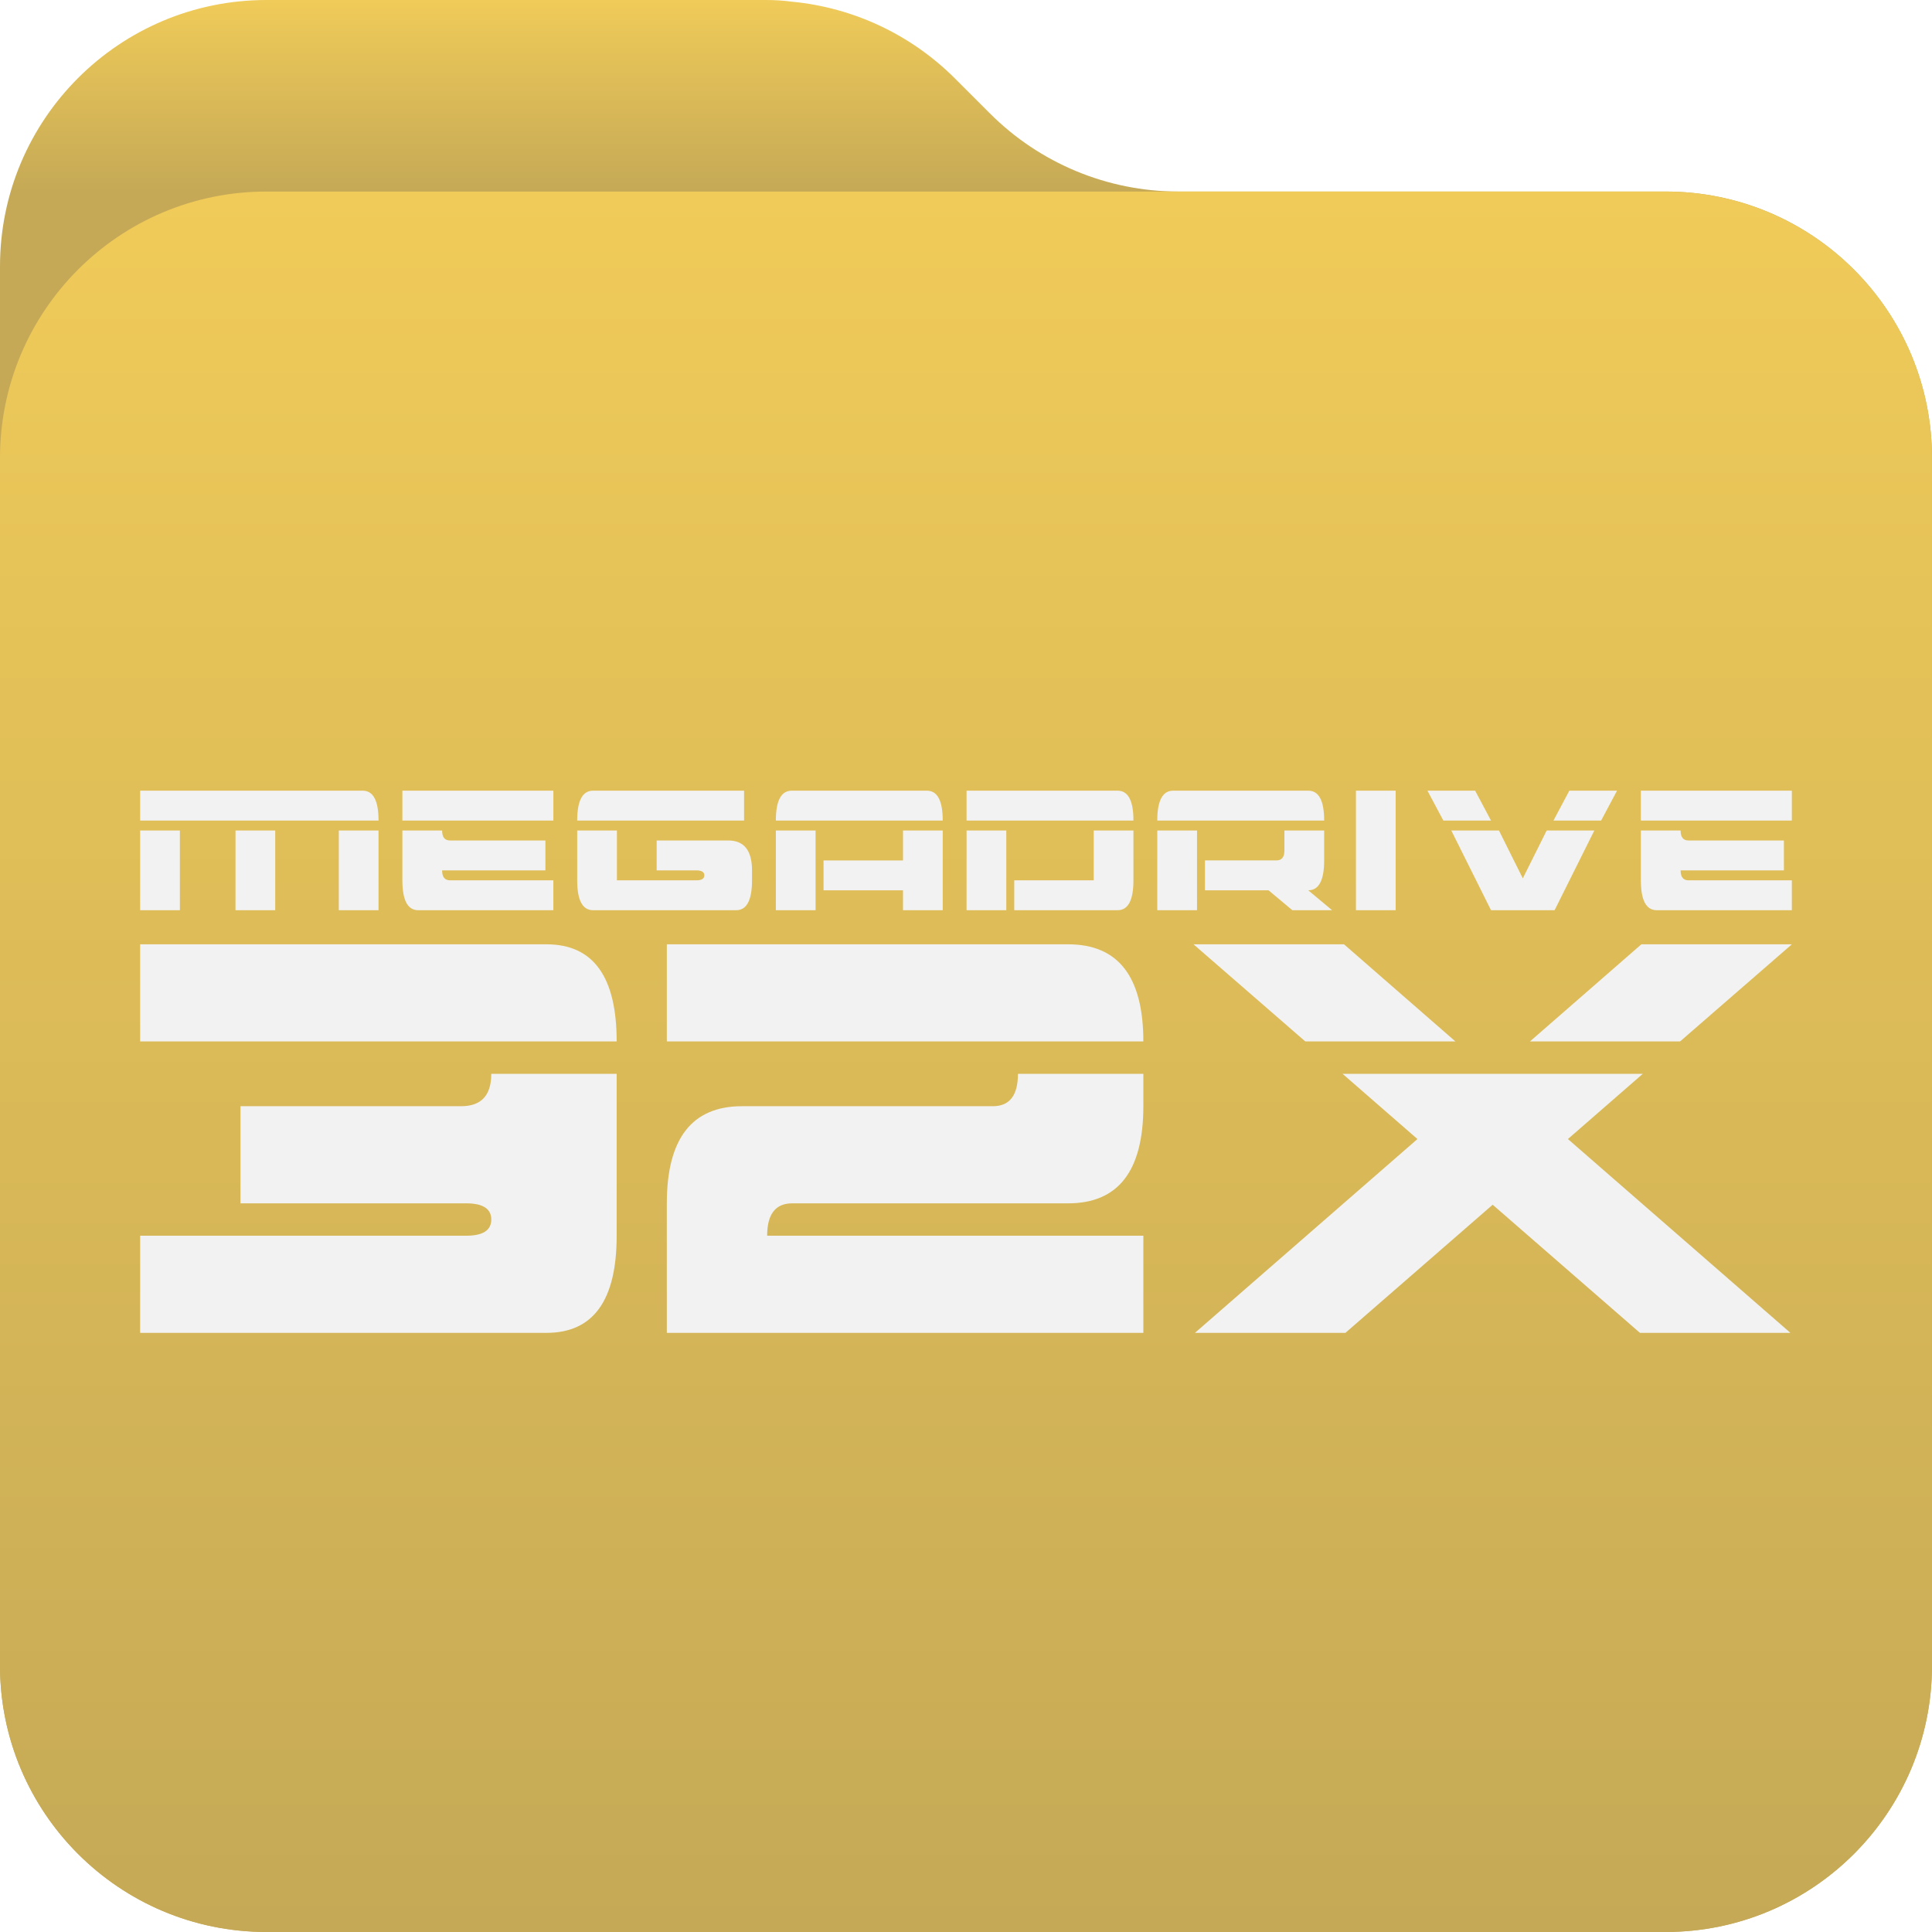
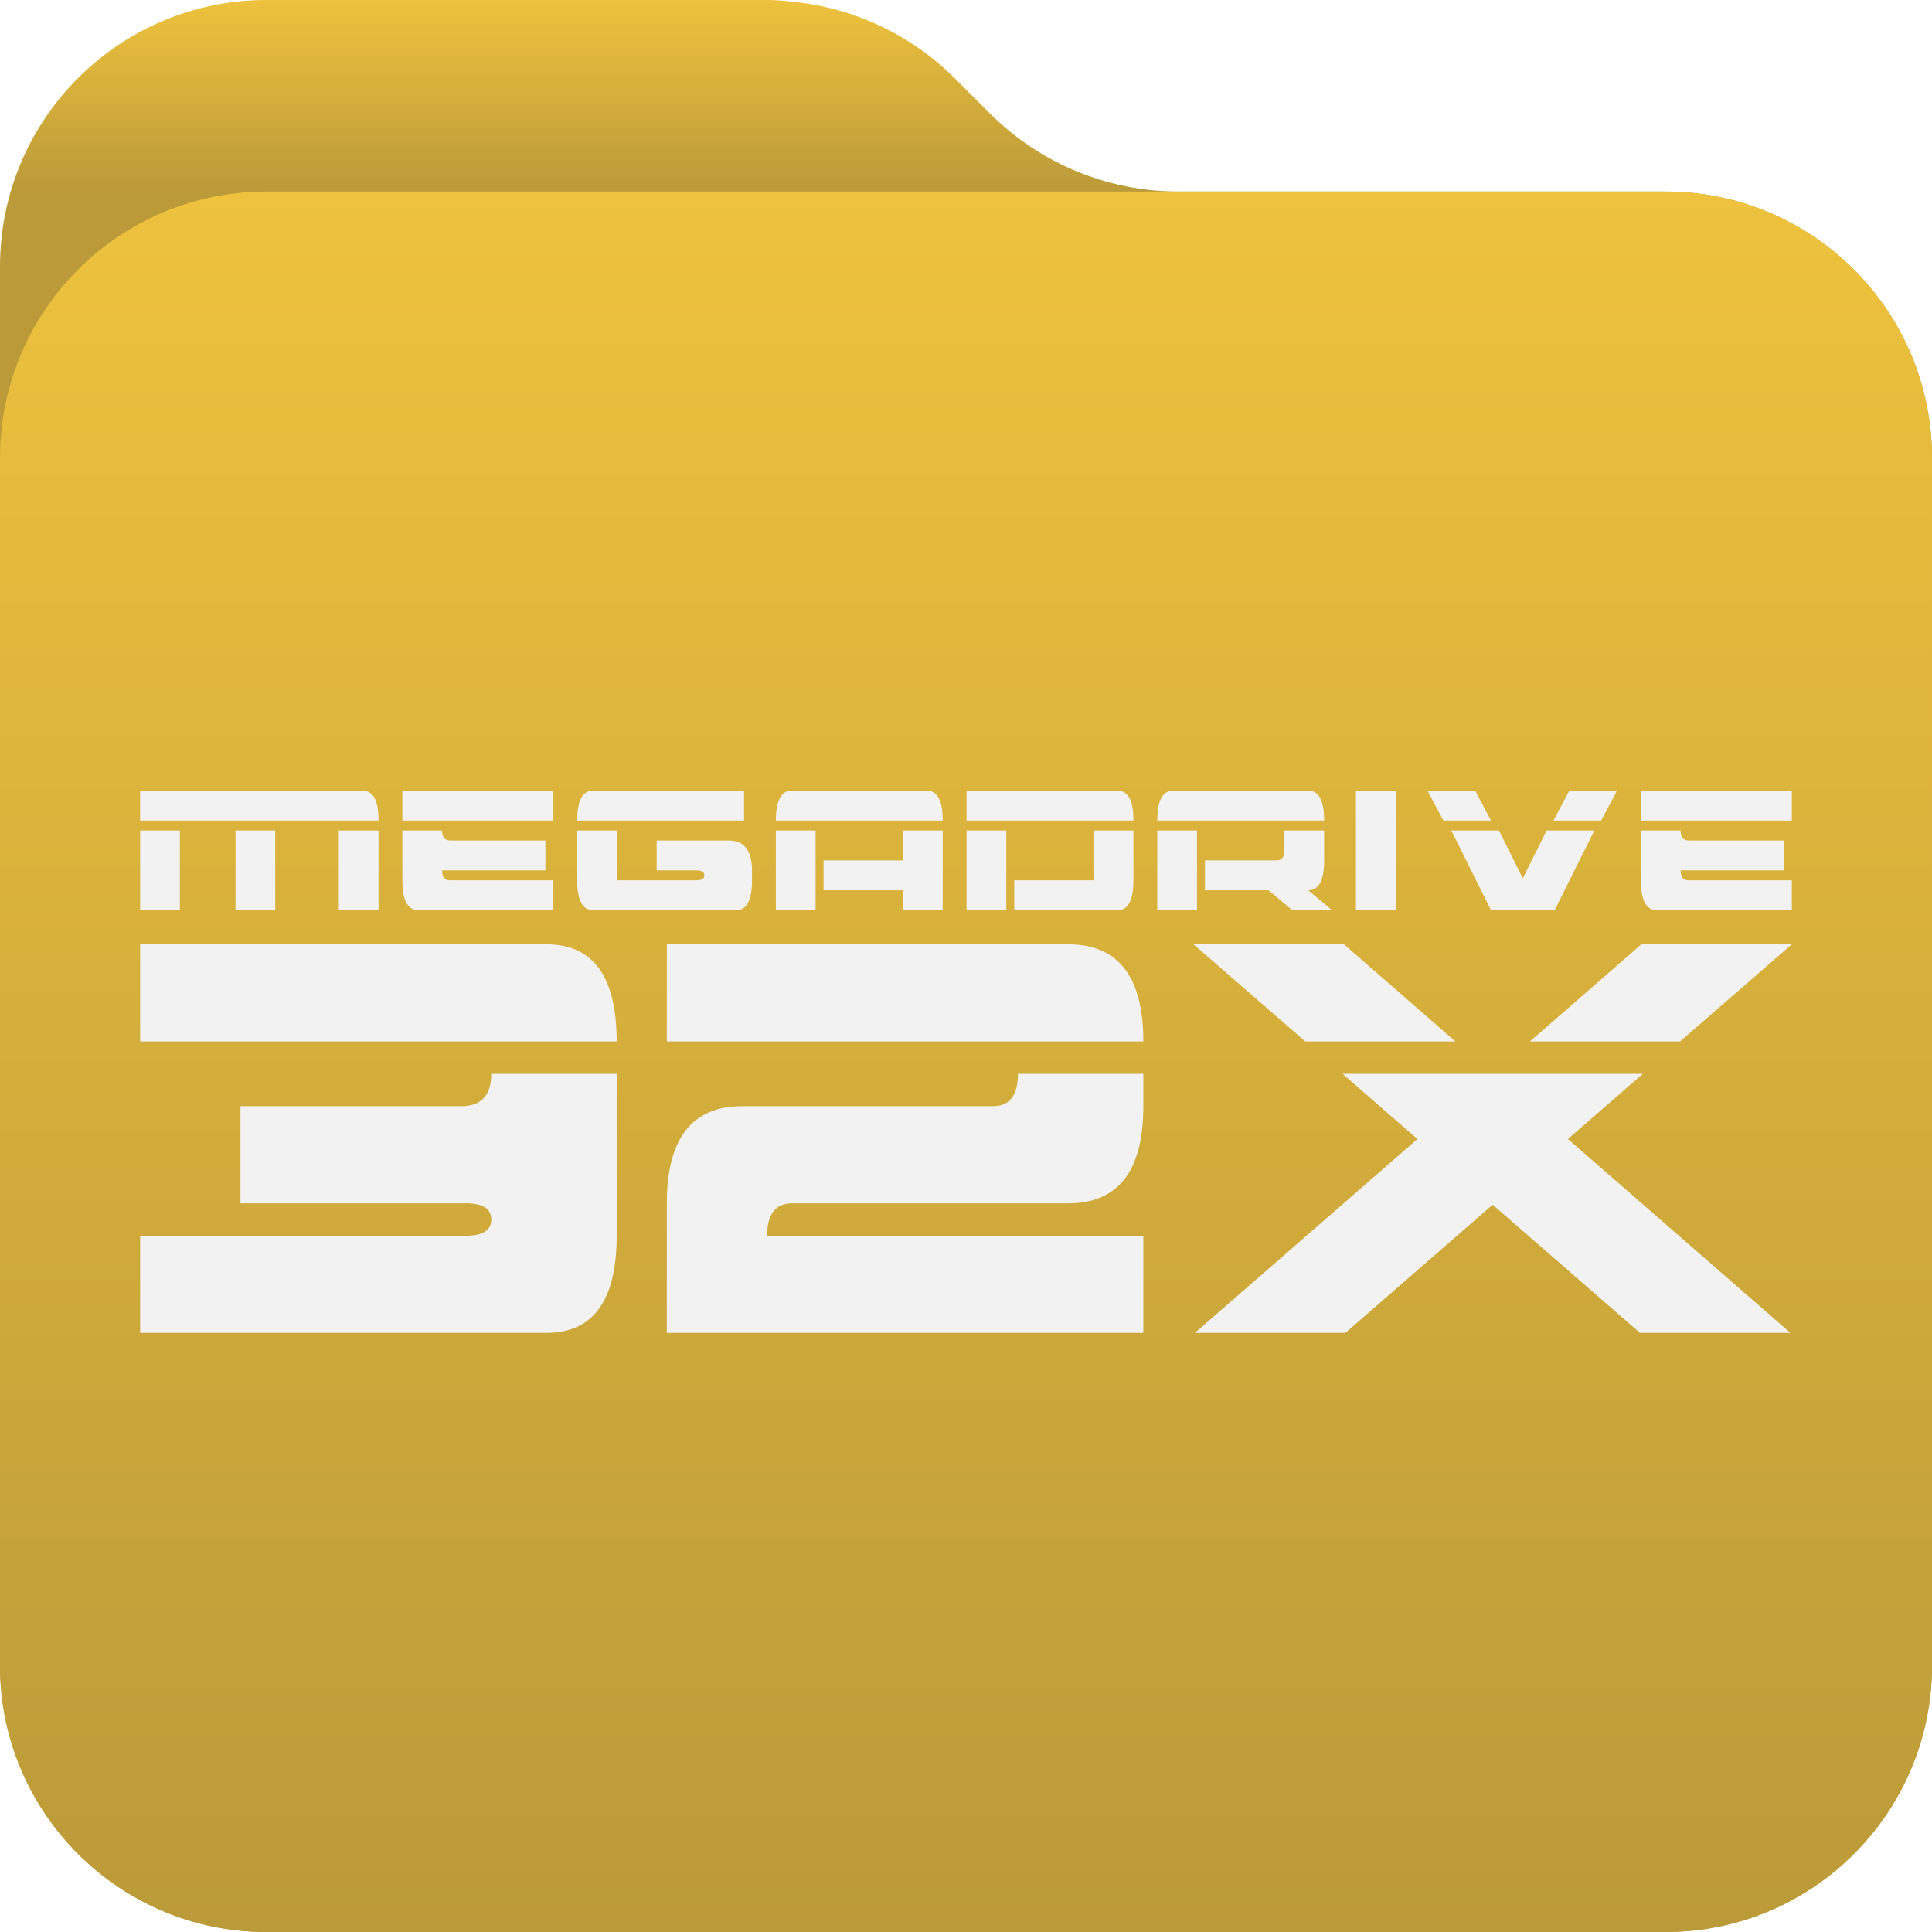
<svg xmlns="http://www.w3.org/2000/svg" xmlns:xlink="http://www.w3.org/1999/xlink" width="512" height="512" viewBox="0 0 135.467 135.467" version="1.1" id="svg1" xml:space="preserve">
  <defs id="defs1">
    <linearGradient id="linearGradient17">
      <stop style="stop-color:#e5e5e5;stop-opacity:1;" offset="0" id="stop17" />
      <stop style="stop-color:#a8a8a8;stop-opacity:1;" offset="1" id="stop18" />
    </linearGradient>
    <linearGradient id="linearGradient15">
      <stop style="stop-color:#e5e5e5;stop-opacity:1;" offset="0" id="stop15" />
      <stop style="stop-color:#a8a8a8;stop-opacity:1;" offset="1" id="stop16" />
    </linearGradient>
    <linearGradient xlink:href="#linearGradient15" id="linearGradient16" x1="55.033" y1="6.35" x2="55.033" y2="18.521" gradientUnits="userSpaceOnUse" />
    <linearGradient xlink:href="#linearGradient17" id="linearGradient18" x1="67.733" y1="18.521" x2="67.733" y2="129.117" gradientUnits="userSpaceOnUse" />
    <linearGradient data-orig="e5b217,a88211" x1="55.033" y1="6.35" x2="55.033" y2="18.521" gradientUnits="userSpaceOnUse" id="linearGradient16_tint">
-       <stop style="stop-color:#f0cb59;stop-opacity:1;" offset="0" />
-       <stop style="stop-color:#c5a956;stop-opacity:1;" offset="1" />
+       <stop style="stop-color:#eec23d;stop-opacity:1;" offset="0" />
+       <stop style="stop-color:#bb9a39;stop-opacity:1;" offset="1" />
    </linearGradient>
    <linearGradient data-orig="e5b217,a88211" x1="67.733" y1="18.521" x2="67.733" y2="129.117" gradientUnits="userSpaceOnUse" id="linearGradient18_tint">
-       <stop style="stop-color:#f0cb59;stop-opacity:1;" offset="0" />
-       <stop style="stop-color:#c5a956;stop-opacity:1;" offset="1" />
+       <stop style="stop-color:#eec23d;stop-opacity:1;" offset="0" />
+       <stop style="stop-color:#bb9a39;stop-opacity:1;" offset="1" />
    </linearGradient>
  </defs>
  <g id="layer1">
    <g id="g50" transform="matrix(1.103449,0,0,1.103449,-7.006964,-7.006964)">
      <path id="path46" style="display:inline;fill:url(#linearGradient16_tint);stroke-width:11.943;paint-order:stroke fill markers" d="M 23.283,6.35 C 13.931,6.35 6.35,13.931 6.35,23.283 v 88.9 c -4.4e-6,9.352 7.581,16.933 16.933,16.933 h 88.9 c 9.352,0 16.933,-7.581 16.933,-16.933 V 35.454 c 0,-9.352 -7.581,-16.933 -16.933,-16.933 H 81.206 c -4.482,-0.007 -8.778,-1.79 -11.947,-4.959 h -5.17e-4 L 67.006,11.31 C 64.233,8.55 60.589,6.836 56.694,6.459 56.144,6.386 55.589,6.35 55.033,6.35 h -0.009 z" />
      <path id="path50" style="display:inline;fill:url(#linearGradient18_tint);stroke-width:11.943;paint-order:stroke fill markers" d="m 23.283,18.521 c -9.352,-1e-6 -16.933,7.581 -16.933,16.933 v 76.729 c -4.4e-6,9.352 7.581,16.933 16.933,16.933 h 88.9 c 9.352,0 16.933,-7.581 16.933,-16.933 V 35.454 c 0,-9.352 -7.581,-16.933 -16.933,-16.933 z" />
    </g>
    <g id="g2" transform="matrix(0.2645833,0,0,0.2645833,28.83112,64.1508)">
      <g style="fill:#f2f2f2" id="g1" transform="matrix(2.053833,0,0,2.775556,-176.6761,-68.128)">
        <path d="M 26.048,6.682 V 2.895 H 61.39 c 1.684,0 2.524,1.262 2.524,3.787 z m 0,11.36 V 7.944 h 6.311 v 10.098 z m 15.146,0 V 7.944 h 6.311 v 10.098 z m 16.409,0 V 7.944 h 6.311 V 18.042 Z M 67.701,6.682 V 2.895 h 23.982 v 3.787 z m 0,7.573 V 7.944 h 6.311 c 0,0.843 0.421,1.262 1.262,1.262 h 15.147 v 3.787 H 74.012 c 0,0.843 0.421,1.262 1.262,1.262 h 16.409 v 3.787 H 70.226 c -1.684,0 -2.525,-1.262 -2.525,-3.787 z M 95.47,6.682 c 0,-2.524 0.841,-3.787 2.524,-3.787 h 23.982 v 3.787 z m 0,7.573 V 7.944 h 6.311 v 6.311 h 12.622 c 0.841,0 1.262,-0.212 1.262,-0.631 0,-0.419 -0.422,-0.631 -1.262,-0.631 h -6.311 V 9.206 h 11.36 c 2.524,0 3.787,1.262 3.787,3.787 v 1.262 c 0,2.524 -0.841,3.787 -2.524,3.787 h -22.72 c -1.684,0 -2.525,-1.262 -2.525,-3.787 z m 31.556,-7.573 c 0,-2.524 0.841,-3.787 2.524,-3.787 h 21.458 c 1.684,0 2.524,1.262 2.524,3.787 z m 0,11.36 V 7.944 h 6.311 v 10.098 z m 20.196,0 V 15.518 H 134.6 v -3.787 h 12.622 V 7.944 h 6.311 V 18.042 Z M 157.32,6.682 V 2.895 h 23.982 c 1.684,0 2.524,1.262 2.524,3.787 z m 0,11.36 V 7.944 h 6.311 v 10.098 z m 23.982,0 h -16.409 v -3.787 h 12.622 V 7.944 h 6.311 v 6.311 c 0,2.525 -0.84,3.787 -2.524,3.787 z m 6.311,-11.36 c 0,-2.524 0.841,-3.787 2.524,-3.787 h 21.458 c 1.684,0 2.524,1.262 2.524,3.787 z m 0,11.36 V 7.944 h 6.311 v 10.098 z m 7.574,-2.525 V 11.73 h 11.36 c 0.841,0 1.262,-0.419 1.262,-1.262 V 7.944 h 6.311 v 3.787 c 0,2.524 -0.841,3.787 -2.524,3.787 l 3.787,2.524 h -6.311 l -3.787,-2.524 h -10.098 z m 23.982,2.525 V 2.895 h 6.311 v 15.147 z m 13.884,-11.36 -2.524,-3.787 h 7.573 l 2.524,3.787 z m 7.574,11.36 -6.311,-10.098 h 7.573 l 3.787,6.059 3.787,-6.059 h 7.573 l -6.311,10.098 z m 9.917,-11.36 2.524,-3.787 h 7.573 l -2.524,3.787 z m 13.885,0 V 2.895 h 23.982 v 3.787 z m 0,7.573 V 7.944 h 6.311 c 0,0.843 0.421,1.262 1.262,1.262 h 15.147 v 3.787 H 270.74 c 0,0.843 0.421,1.262 1.262,1.262 h 16.409 v 3.787 h -21.458 c -1.683,0 -2.524,-1.262 -2.524,-3.787 z M 26.048,34.667 V 22.361 h 64.538 c 7.436,0 11.155,4.102 11.155,12.307 H 26.048 Z m 0,36.921 V 59.281 h 51.79 c 2.655,0 3.984,-0.685 3.984,-2.051 0,-1.366 -1.329,-2.051 -3.984,-2.051 H 41.983 V 42.872 h 35.058 c 3.187,0 4.781,-1.366 4.781,-4.102 h 19.919 v 20.511 c 0,8.205 -3.719,12.307 -11.155,12.307 z m 83.66,-36.921 V 22.361 h 63.741 c 7.968,0 11.951,4.102 11.951,12.307 h -75.692 z m 0,20.512 c 0,-8.205 3.984,-12.307 11.951,-12.307 h 39.838 c 2.655,0 3.984,-1.366 3.984,-4.102 H 185.4 v 4.102 c 0,8.205 -3.984,12.307 -11.951,12.307 h -43.822 c -2.655,0 -3.984,1.366 -3.984,4.102 H 185.4 V 71.588 H 109.707 V 55.179 Z M 211.125,34.667 193.368,22.36 h 23.903 l 17.7,12.307 z M 264.281,71.588 240.89,55.354 217.499,71.587 h -23.903 l 35.342,-24.555 -11.895,-8.263 h 47.692 l -11.895,8.263 35.342,24.555 h -23.901 z m 0.227,-49.227 h 23.903 l -17.757,12.307 h -23.846 z" style="fill:#f2f2f2" transform="matrix(0.81232,0,0,0.75362,29.891,10.502)" id="path1" />
      </g>
    </g>
  </g>
</svg>
